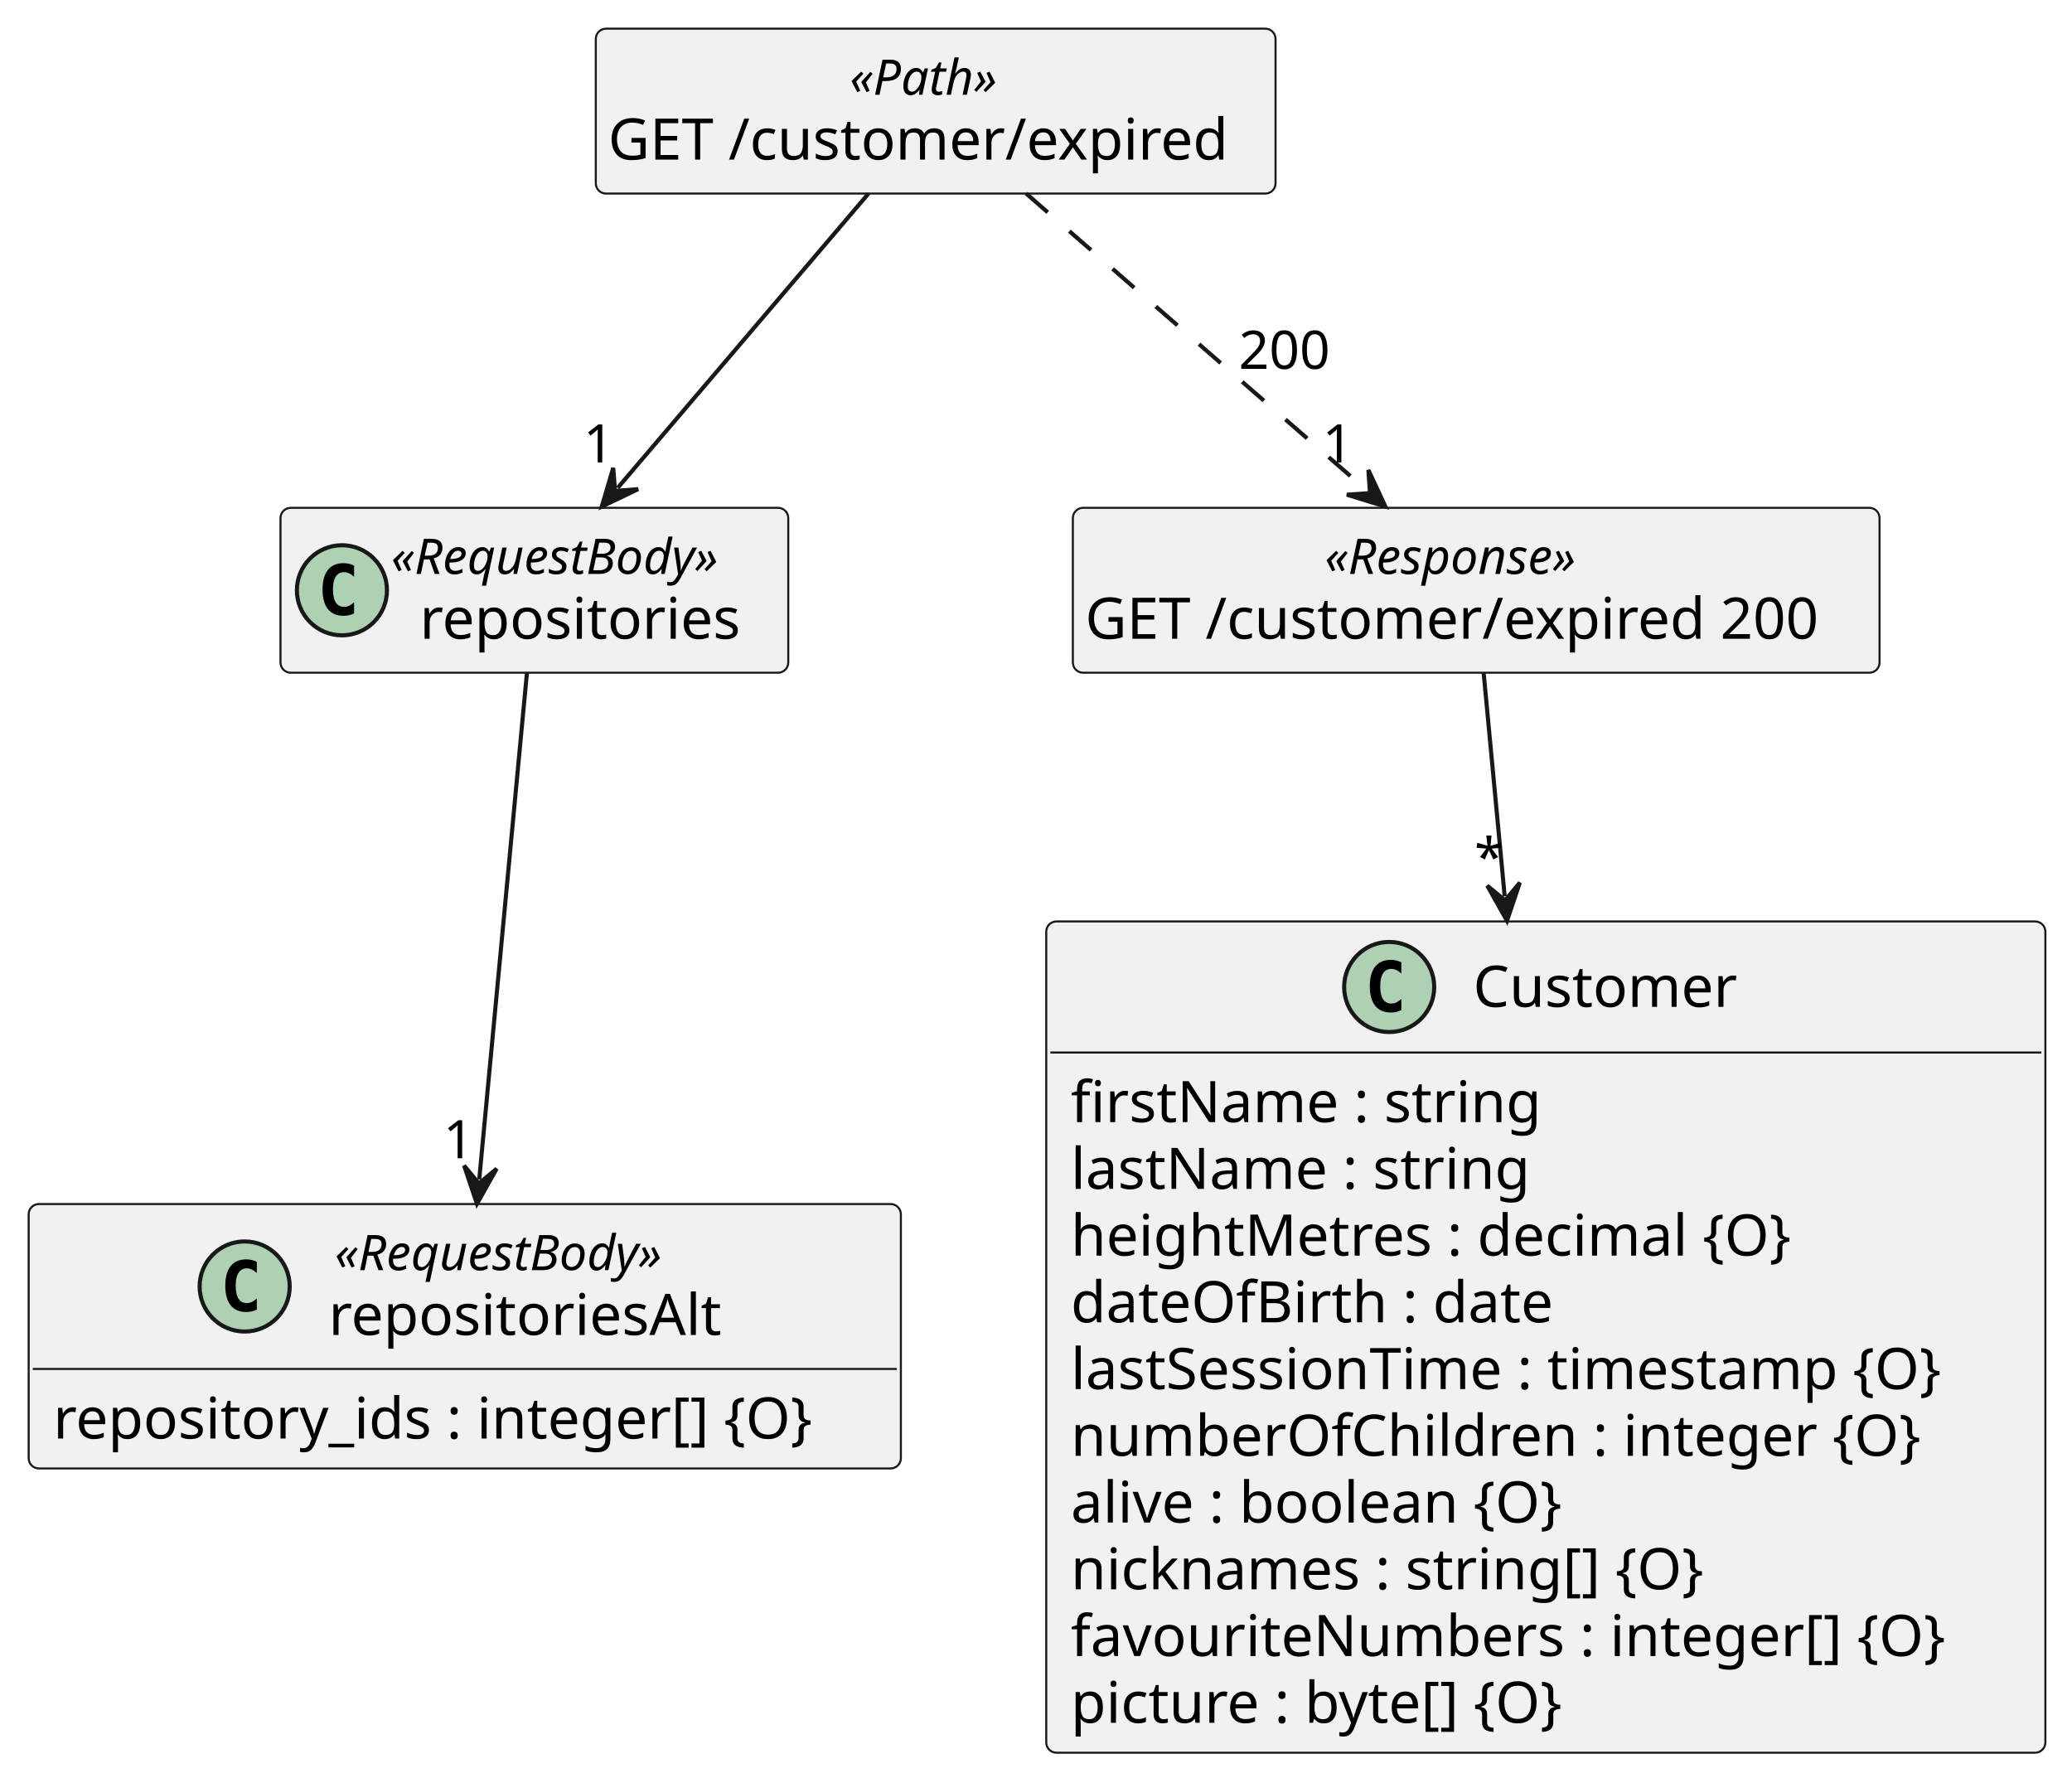
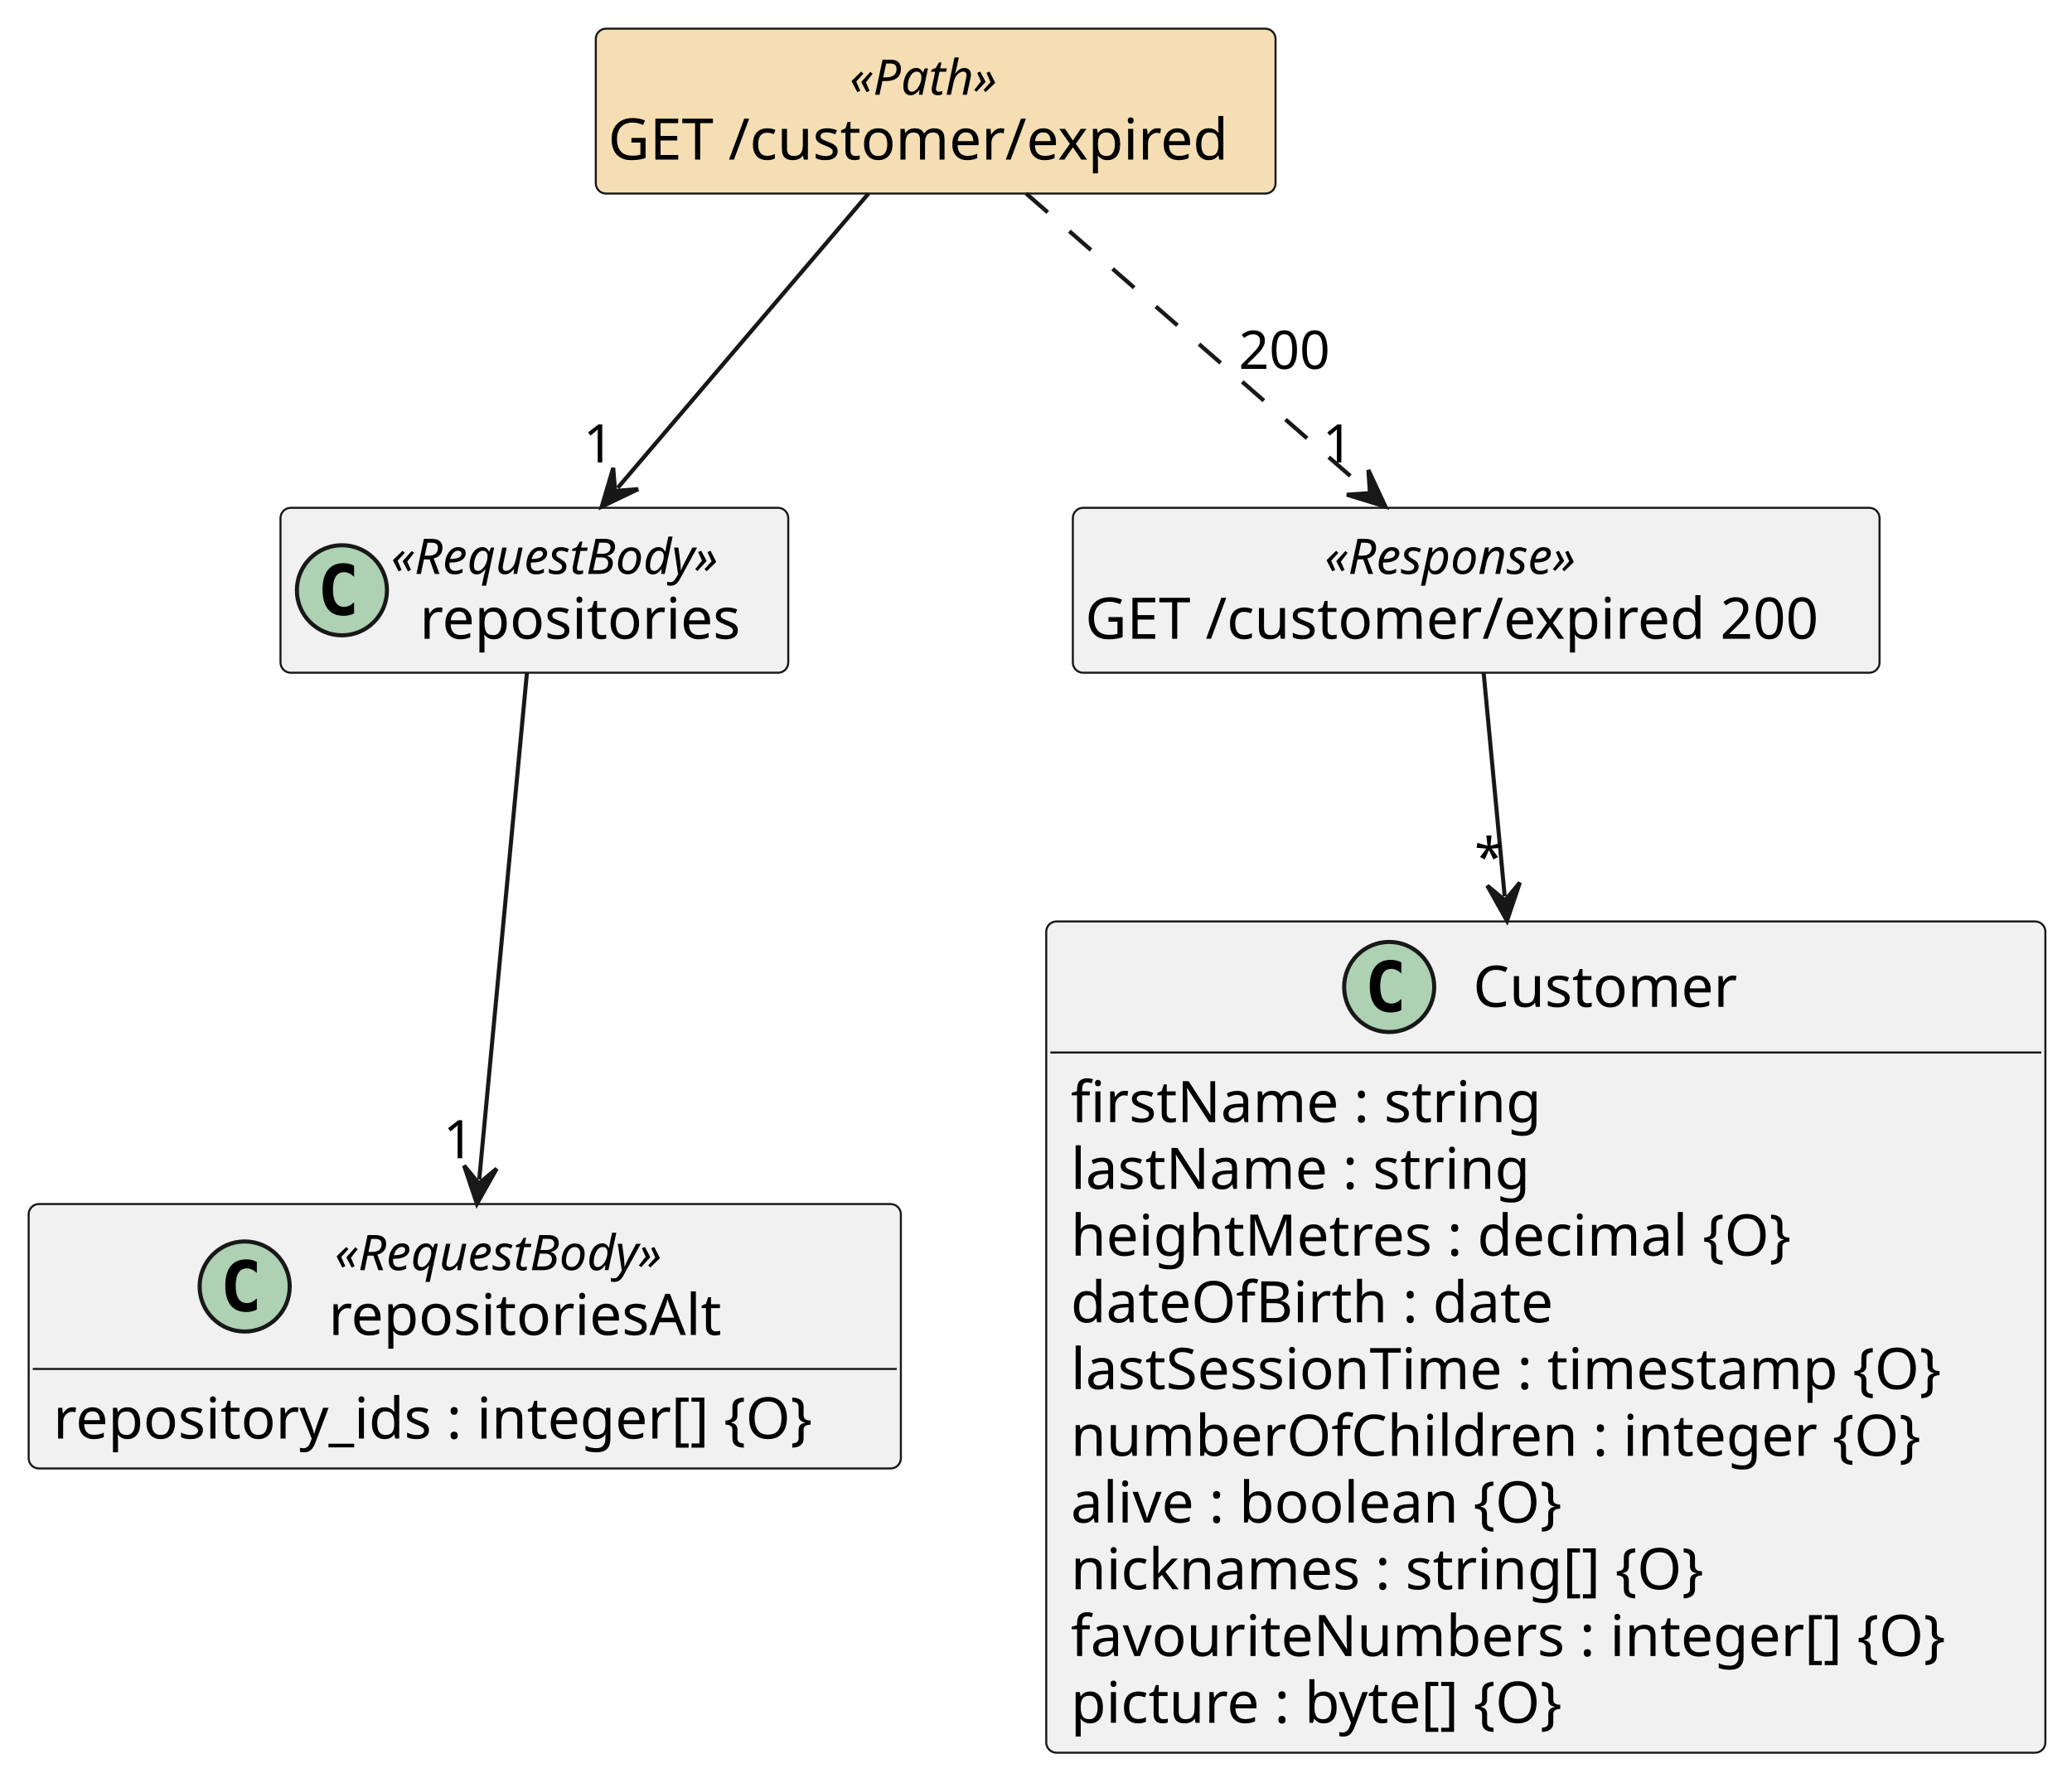
<svg xmlns="http://www.w3.org/2000/svg" contentStyleType="text/css" height="434px" preserveAspectRatio="none" style="width:506px;height:434px;background:#FFFFFF;" version="1.1" viewBox="0 0 506 434" width="506px" zoomAndPan="magnify">
  <defs />
  <g>
    <g id="elem_Customer">
-       <rect codeLine="8" fill="#F1F1F1" height="202.969" id="Customer" rx="2.5" ry="2.5" style="stroke:#181818;stroke-width:0.5;" width="244" x="255.5" y="225" />
+       <rect codeLine="11" fill="#F1F1F1" height="202.969" id="Customer" rx="2.5" ry="2.5" style="stroke:#181818;stroke-width:0.5;" width="244" x="255.5" y="225" />
      <ellipse cx="339.25" cy="241" fill="#ADD1B2" rx="11" ry="11" style="stroke:#181818;stroke-width:1.0;" />
      <path d="M342.219,246.641 Q341.641,246.938 341,247.078 Q340.359,247.234 339.656,247.234 Q337.156,247.234 335.828,245.594 Q334.516,243.938 334.516,240.812 Q334.516,237.688 335.828,236.031 Q337.156,234.375 339.656,234.375 Q340.359,234.375 341,234.531 Q341.656,234.688 342.219,234.984 L342.219,237.703 Q341.594,237.125 341,236.859 Q340.406,236.578 339.781,236.578 Q338.438,236.578 337.75,237.656 Q337.062,238.719 337.062,240.812 Q337.062,242.906 337.75,243.984 Q338.438,245.047 339.781,245.047 Q340.406,245.047 341,244.781 Q341.594,244.5 342.219,243.922 L342.219,246.641 Z " fill="#000000" />
      <text fill="#000000" font-family="sans-serif" font-size="14" lengthAdjust="spacing" textLength="68" x="359.75" y="245.847">Customer</text>
      <line style="stroke:#181818;stroke-width:0.5;" x1="256.5" x2="498.5" y1="257" y2="257" />
      <text fill="#000000" font-family="sans-serif" font-size="14" lengthAdjust="spacing" textLength="117" x="261.5" y="273.995">firstName : string</text>
      <text fill="#000000" font-family="sans-serif" font-size="14" lengthAdjust="spacing" textLength="116" x="261.5" y="290.292">lastName : string</text>
      <text fill="#000000" font-family="sans-serif" font-size="14" lengthAdjust="spacing" textLength="191" x="261.5" y="306.589">heightMetres : decimal {O}</text>
      <text fill="#000000" font-family="sans-serif" font-size="14" lengthAdjust="spacing" textLength="122" x="261.5" y="322.886">dateOfBirth : date</text>
      <text fill="#000000" font-family="sans-serif" font-size="14" lengthAdjust="spacing" textLength="232" x="261.5" y="339.183">lastSessionTime : timestamp {O}</text>
      <text fill="#000000" font-family="sans-serif" font-size="14" lengthAdjust="spacing" textLength="221" x="261.5" y="355.479">numberOfChildren : integer {O}</text>
      <text fill="#000000" font-family="sans-serif" font-size="14" lengthAdjust="spacing" textLength="132" x="261.5" y="371.776">alive : boolean {O}</text>
      <text fill="#000000" font-family="sans-serif" font-size="14" lengthAdjust="spacing" textLength="170" x="261.5" y="388.073">nicknames : string[] {O}</text>
      <text fill="#000000" font-family="sans-serif" font-size="14" lengthAdjust="spacing" textLength="227" x="261.5" y="404.37">favouriteNumbers : integer[] {O}</text>
      <text fill="#000000" font-family="sans-serif" font-size="14" lengthAdjust="spacing" textLength="134" x="261.5" y="420.667">picture : byte[] {O}</text>
    </g>
    <g id="elem_repositories">
-       <rect codeLine="21" fill="#F1F1F1" height="40.266" id="repositories" rx="2.5" ry="2.5" style="stroke:#181818;stroke-width:0.5;" width="124" x="68.5" y="124" />
+       <rect codeLine="24" fill="#F1F1F1" height="40.266" id="repositories" rx="2.5" ry="2.5" style="stroke:#181818;stroke-width:0.5;" width="124" x="68.5" y="124" />
      <ellipse cx="83.5" cy="144.133" fill="#ADD1B2" rx="11" ry="11" style="stroke:#181818;stroke-width:1.0;" />
      <path d="M86.469,149.773 Q85.891,150.07 85.25,150.211 Q84.609,150.367 83.906,150.367 Q81.406,150.367 80.078,148.727 Q78.766,147.07 78.766,143.945 Q78.766,140.82 80.078,139.164 Q81.406,137.508 83.906,137.508 Q84.609,137.508 85.25,137.664 Q85.906,137.82 86.469,138.117 L86.469,140.836 Q85.844,140.258 85.25,139.992 Q84.656,139.711 84.031,139.711 Q82.688,139.711 82,140.789 Q81.312,141.852 81.312,143.945 Q81.312,146.039 82,147.117 Q82.688,148.18 84.031,148.18 Q84.656,148.18 85.25,147.914 Q85.844,147.633 86.469,147.055 L86.469,149.773 Z " fill="#000000" />
      <text fill="#000000" font-family="sans-serif" font-size="12" font-style="italic" lengthAdjust="spacing" textLength="96" x="95.5" y="140.139">«RequestBody»</text>
      <text fill="#000000" font-family="sans-serif" font-size="14" lengthAdjust="spacing" textLength="82" x="102.5" y="155.964">repositories</text>
    </g>
    <g id="elem_repositoriesAlt">
-       <rect codeLine="24" fill="#F1F1F1" height="64.562" id="repositoriesAlt" rx="2.5" ry="2.5" style="stroke:#181818;stroke-width:0.5;" width="213" x="7" y="294" />
+       <rect codeLine="27" fill="#F1F1F1" height="64.562" id="repositoriesAlt" rx="2.5" ry="2.5" style="stroke:#181818;stroke-width:0.5;" width="213" x="7" y="294" />
      <ellipse cx="59.75" cy="314.133" fill="#ADD1B2" rx="11" ry="11" style="stroke:#181818;stroke-width:1.0;" />
      <path d="M62.719,319.773 Q62.141,320.07 61.5,320.211 Q60.859,320.367 60.156,320.367 Q57.656,320.367 56.328,318.727 Q55.016,317.07 55.016,313.945 Q55.016,310.82 56.328,309.164 Q57.656,307.508 60.156,307.508 Q60.859,307.508 61.5,307.664 Q62.156,307.82 62.719,308.117 L62.719,310.836 Q62.094,310.258 61.5,309.992 Q60.906,309.711 60.281,309.711 Q58.938,309.711 58.25,310.789 Q57.562,311.852 57.562,313.945 Q57.562,316.039 58.25,317.117 Q58.938,318.18 60.281,318.18 Q60.906,318.18 61.5,317.914 Q62.094,317.633 62.719,317.055 L62.719,319.773 Z " fill="#000000" />
      <text fill="#000000" font-family="sans-serif" font-size="12" font-style="italic" lengthAdjust="spacing" textLength="96" x="81.75" y="310.139">«RequestBody»</text>
      <text fill="#000000" font-family="sans-serif" font-size="14" lengthAdjust="spacing" textLength="99" x="80.25" y="325.964">repositoriesAlt</text>
      <line style="stroke:#181818;stroke-width:0.5;" x1="8" x2="219" y1="334.266" y2="334.266" />
      <text fill="#000000" font-family="sans-serif" font-size="14" lengthAdjust="spacing" textLength="201" x="13" y="351.261">repository_ids : integer[] {O}</text>
    </g>
    <g id="elem_GET /customer/expired">
-       <rect codeLine="28" fill="#F1F1F1" height="40.266" id="GET /customer/expired" rx="2.5" ry="2.5" style="stroke:#181818;stroke-width:0.5;" width="166" x="145.5" y="7" />
+       <rect codeLine="31" fill="#F5DEB3" height="40.266" id="GET /customer/expired" rx="2.5" ry="2.5" style="stroke:#181818;stroke-width:0.5;" width="166" x="145.5" y="7" />
      <text fill="#000000" font-family="sans-serif" font-size="12" font-style="italic" lengthAdjust="spacing" textLength="42" x="207.5" y="23.139">«Path»</text>
      <text fill="#000000" font-family="sans-serif" font-size="14" lengthAdjust="spacing" textLength="160" x="148.5" y="38.964">GET /customer/expired</text>
    </g>
    <g id="elem_GET /customer/expired 200">
-       <rect codeLine="31" fill="#F1F1F1" height="40.266" id="GET /customer/expired 200" rx="2.5" ry="2.5" style="stroke:#181818;stroke-width:0.5;" width="197" x="262" y="124" />
+       <rect codeLine="34" fill="#F1F1F1" height="40.266" id="GET /customer/expired 200" rx="2.5" ry="2.5" style="stroke:#181818;stroke-width:0.5;" width="197" x="262" y="124" />
      <text fill="#000000" font-family="sans-serif" font-size="12" font-style="italic" lengthAdjust="spacing" textLength="74" x="323.5" y="140.139">«Response»</text>
      <text fill="#000000" font-family="sans-serif" font-size="14" lengthAdjust="spacing" textLength="191" x="265" y="155.964">GET /customer/expired 200</text>
    </g>
    <g id="link_repositories_repositoriesAlt">
-       <path codeLine="34" d="M128.68,164.32 C125.76,195.33 120.564,250.556 117.034,287.976 " fill="none" id="repositories-to-repositoriesAlt" style="stroke:#181818;stroke-width:1.0;" />
+       <path codeLine="37" d="M128.68,164.32 C125.76,195.33 120.564,250.556 117.034,287.976 " fill="none" id="repositories-to-repositoriesAlt" style="stroke:#181818;stroke-width:1.0;" />
      <polygon fill="#181818" points="116.47,293.95,121.298,285.365,116.94,288.972,113.333,284.614,116.47,293.95" style="stroke:#181818;stroke-width:1.0;" />
      <text fill="#000000" font-family="sans-serif" font-size="13" lengthAdjust="spacing" textLength="8" x="108.258" y="282.815">1</text>
    </g>
    <g id="link_GET /customer/expired 200_Customer">
-       <path codeLine="36" d="M362.32,164.32 C363.74,179.41 365.278,195.686 367.458,218.866 " fill="none" id="GET /customer/expired 200-to-Customer" style="stroke:#181818;stroke-width:1.0;" />
+       <path codeLine="39" d="M362.32,164.32 C363.74,179.41 365.278,195.686 367.458,218.866 " fill="none" id="GET /customer/expired 200-to-Customer" style="stroke:#181818;stroke-width:1.0;" />
      <polygon fill="#181818" points="368.02,224.84,371.16,215.505,367.552,219.862,363.195,216.254,368.02,224.84" style="stroke:#181818;stroke-width:1.0;" />
      <text fill="#000000" font-family="sans-serif" font-size="13" lengthAdjust="spacing" textLength="7" x="360.067" y="213.897">*</text>
    </g>
    <g id="link_GET /customer/expired_GET /customer/expired 200">
-       <path codeLine="38" d="M250.59,47.25 C274.96,68.48 309.416,98.499 333.806,119.749 " fill="none" id="GET /customer/expired-to-GET /customer/expired 200" style="stroke:#181818;stroke-width:1.0;stroke-dasharray:7.0,7.0;" />
+       <path codeLine="41" d="M250.59,47.25 C274.96,68.48 309.416,98.499 333.806,119.749 " fill="none" id="GET /customer/expired-to-GET /customer/expired 200" style="stroke:#181818;stroke-width:1.0;stroke-dasharray:7.0,7.0;" />
      <polygon fill="#181818" points="338.33,123.69,334.172,114.762,334.56,120.406,328.917,120.794,338.33,123.69" style="stroke:#181818;stroke-width:1.0;" />
      <text fill="#000000" font-family="sans-serif" font-size="13" lengthAdjust="spacing" textLength="24" x="302.5" y="90.067">200</text>
      <text fill="#000000" font-family="sans-serif" font-size="13" lengthAdjust="spacing" textLength="8" x="322.97" y="112.917">1</text>
    </g>
    <g id="link_GET /customer/expired_repositories">
-       <path codeLine="40" d="M212.1,47.25 C194.01,68.48 168.962,97.873 150.852,119.123 " fill="none" id="GET /customer/expired-to-repositories" style="stroke:#181818;stroke-width:1.0;" />
+       <path codeLine="43" d="M212.1,47.25 C194.01,68.48 168.962,97.873 150.852,119.123 " fill="none" id="GET /customer/expired-to-repositories" style="stroke:#181818;stroke-width:1.0;" />
      <polygon fill="#181818" points="146.96,123.69,155.842,119.435,150.203,119.885,149.753,114.246,146.96,123.69" style="stroke:#181818;stroke-width:1.0;" />
      <text fill="#000000" font-family="sans-serif" font-size="13" lengthAdjust="spacing" textLength="8" x="142.464" y="112.917">1</text>
    </g>
  </g>
</svg>
